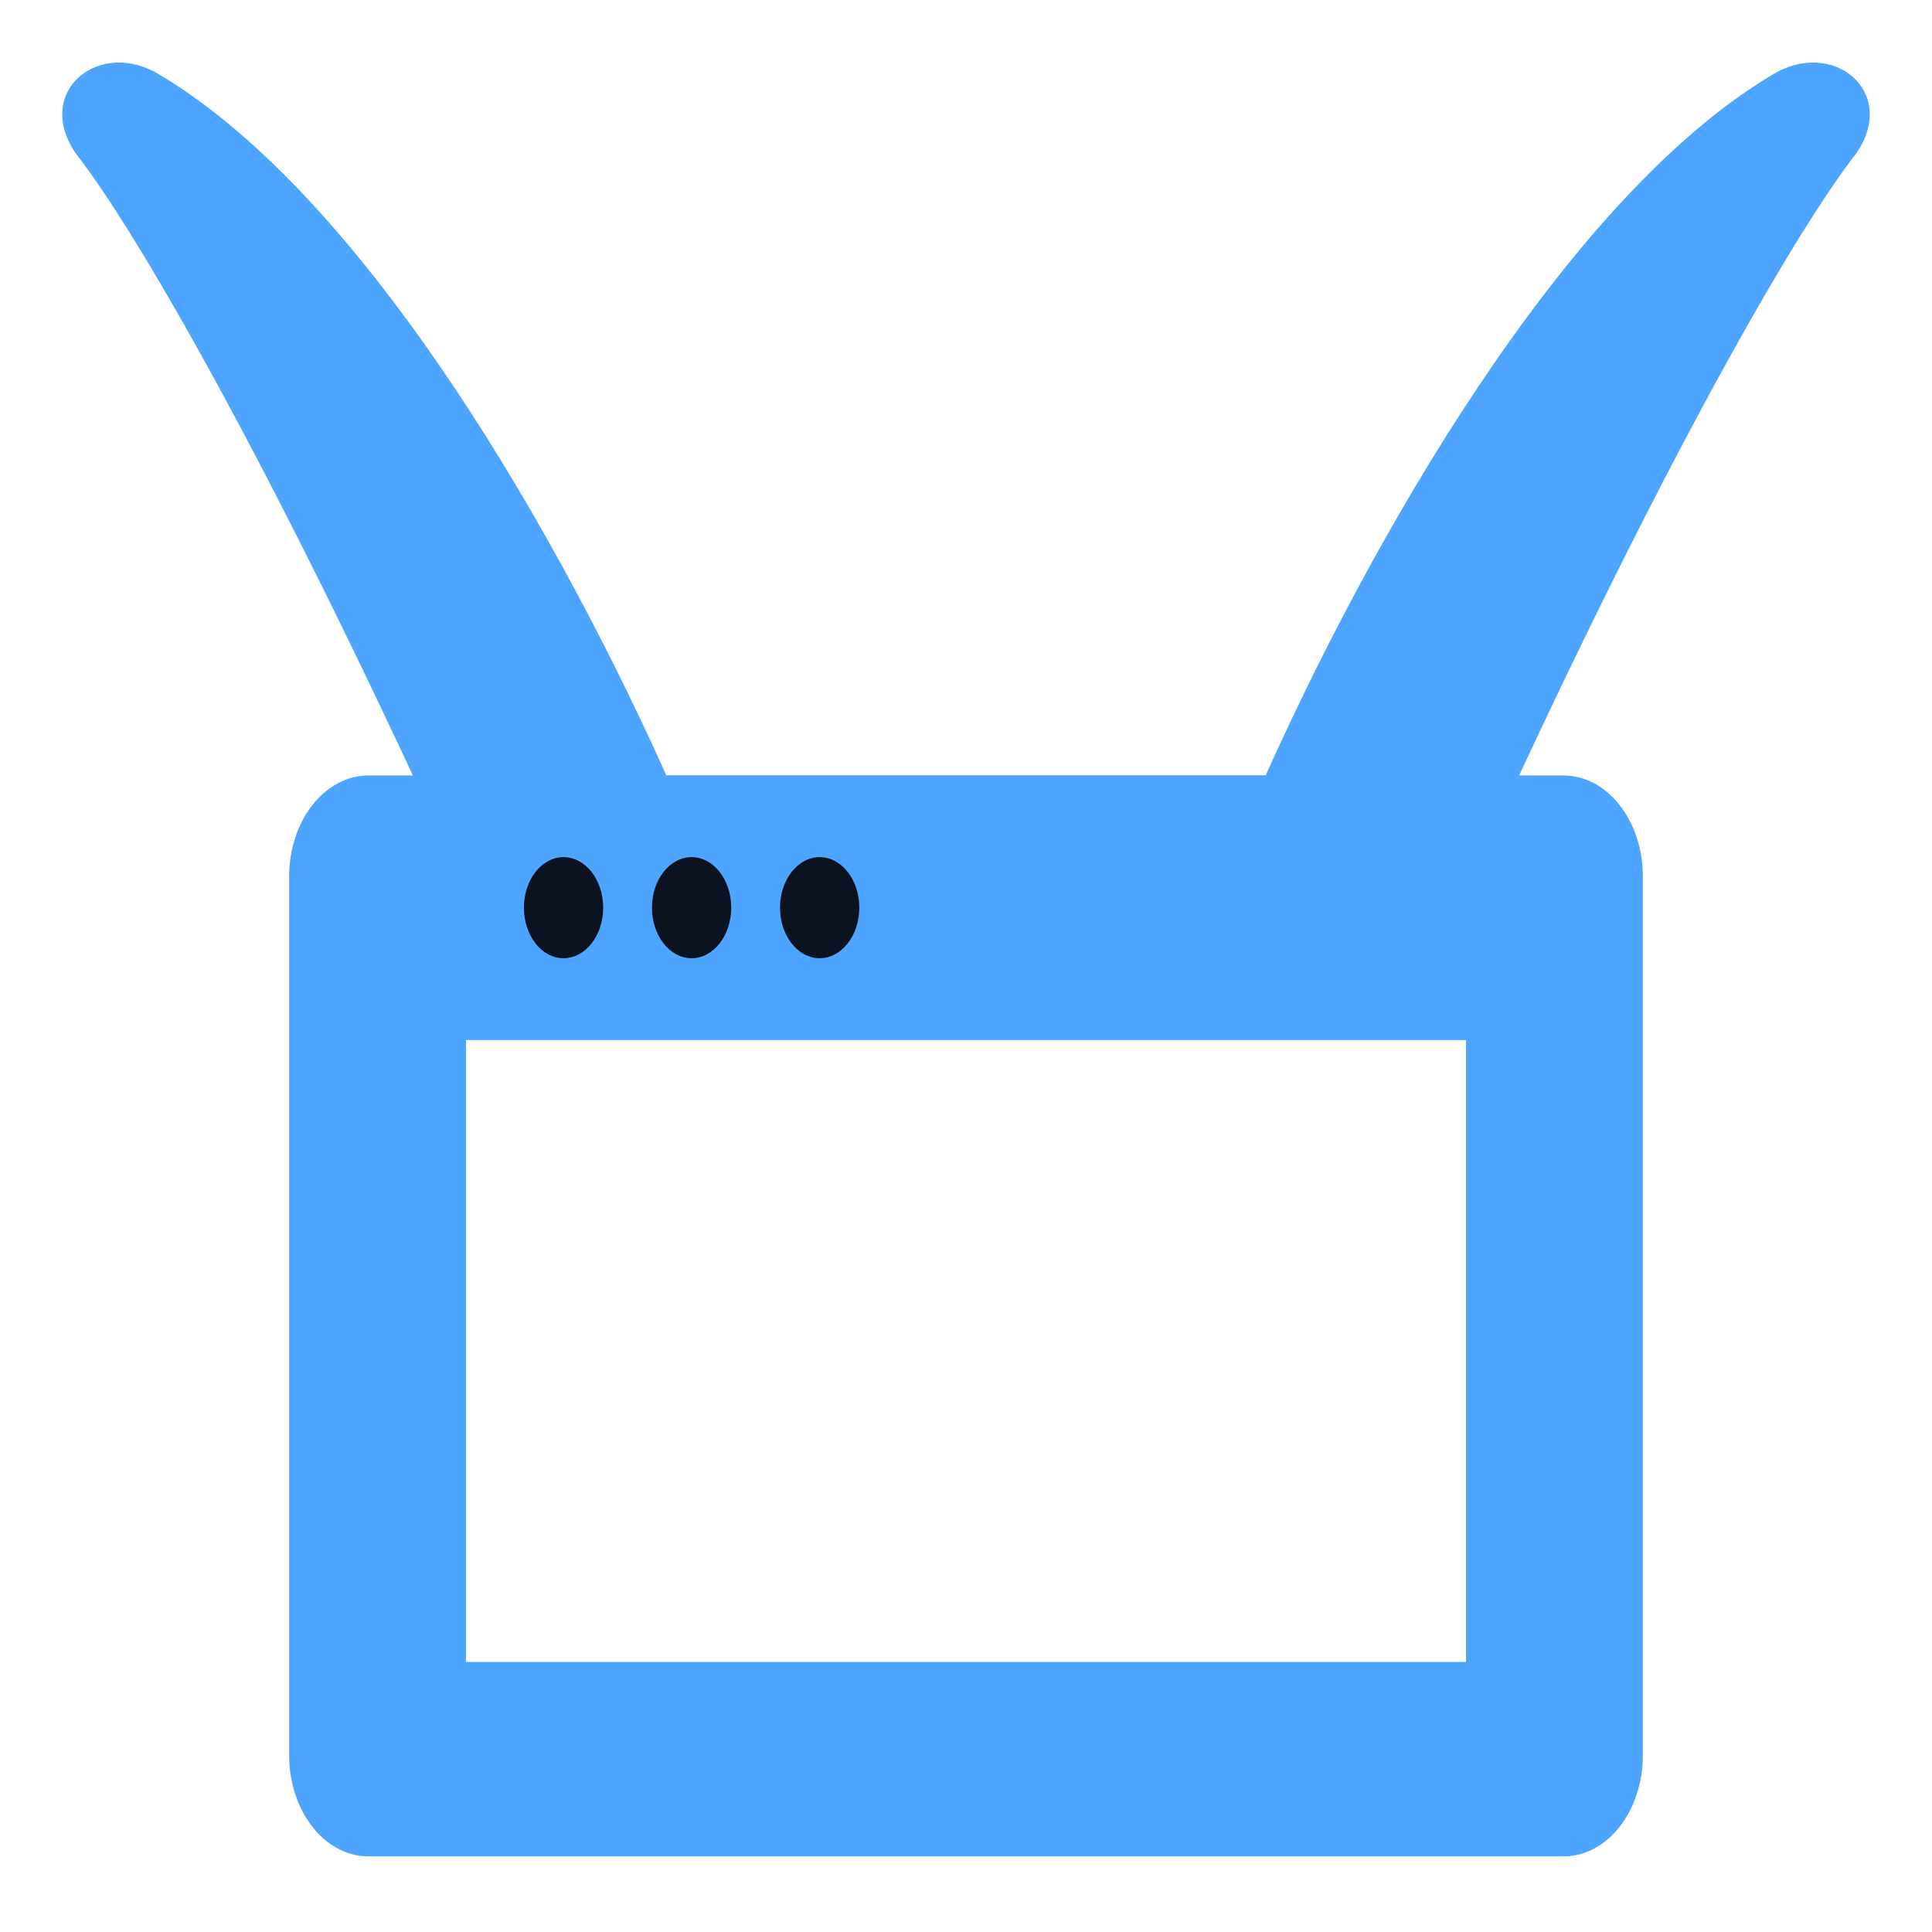
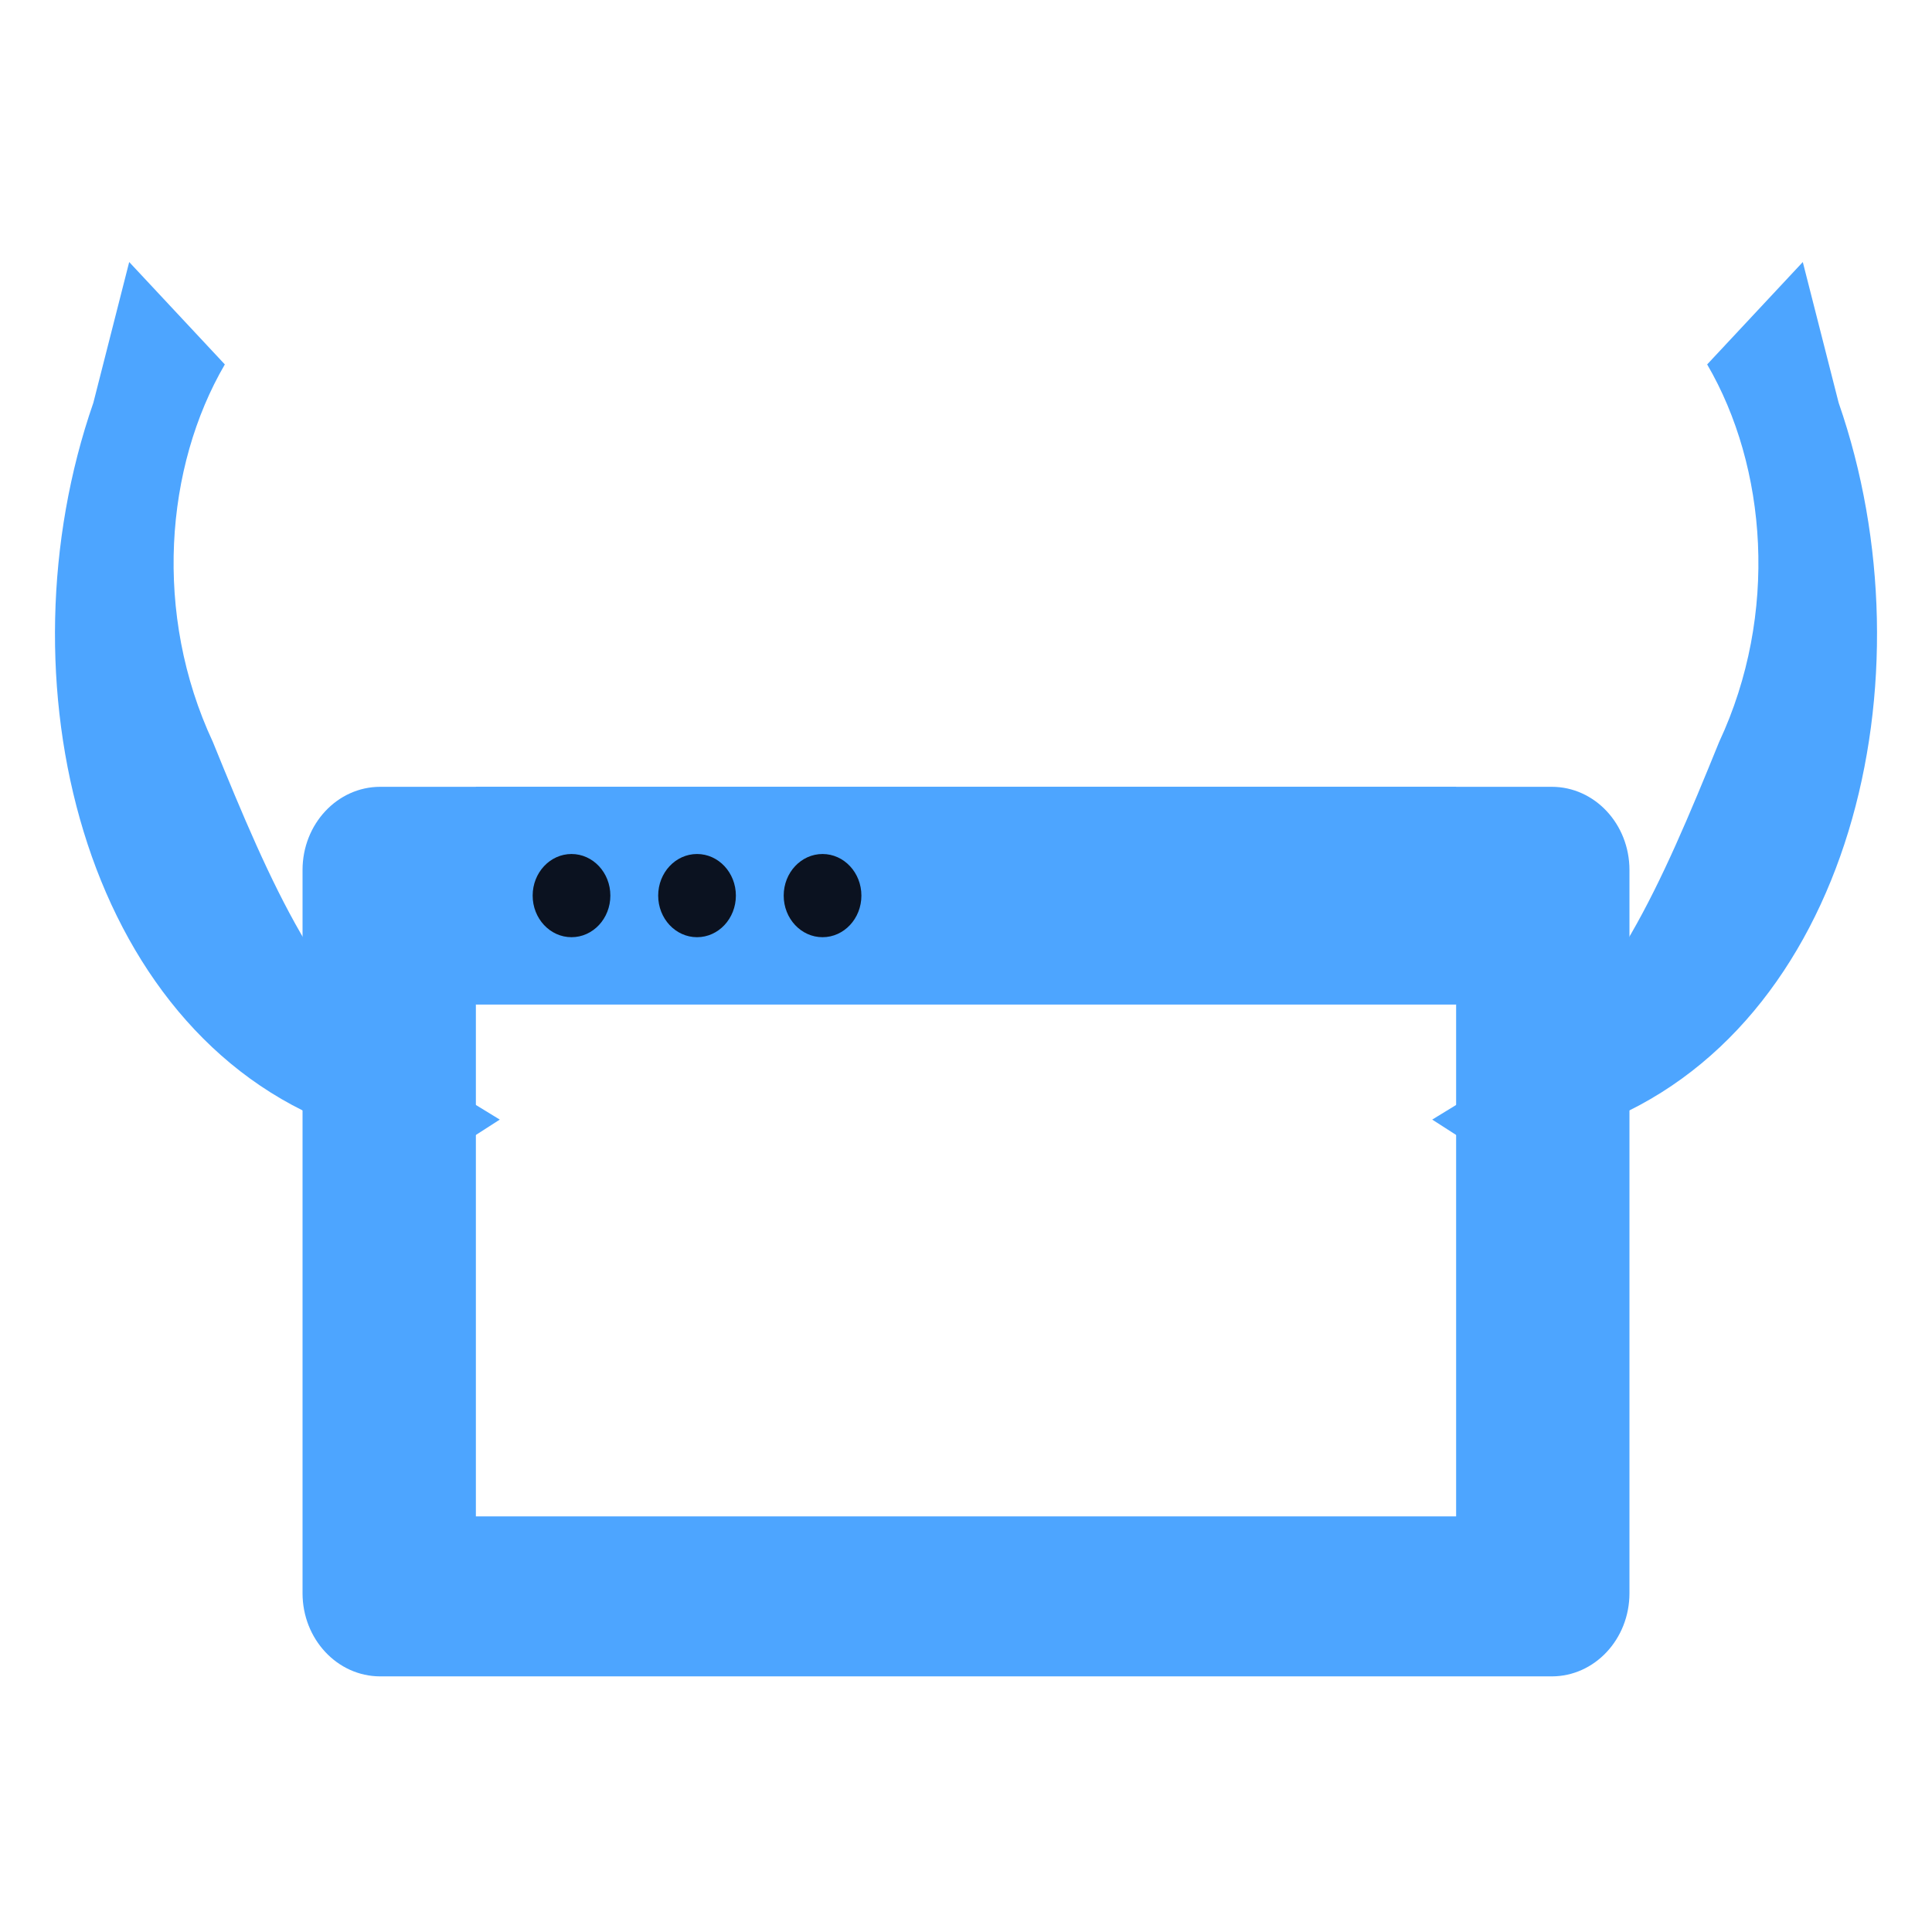
<svg xmlns="http://www.w3.org/2000/svg" viewBox="0 0 32 32" fill="none">
-   <g transform="translate(16 16) scale(1.01 1.288) translate(-16 -12.65)">
+   <g transform="translate(16 16) scale(0.99 1.06) translate(-16 -13.0)">
    <path fill="#4da5ff" fill-rule="evenodd" d="       M6.2 10.2 H25.8 A1.3 1.3 0 0 1 27.1 11.5 V22.8 A1.3 1.3 0 0 1 25.8 24.1 H6.2 A1.3 1.3 0 0 1 4.9 22.8 V11.5 A1.3 1.3 0 0 1 6.2 10.2 Z       M7.8 13.6 V21.6 H24.2 V13.6 Z" />
    <rect x="7.8" y="10.2" width="16.4" height="3.4" fill="#4da5ff" />
    <circle cx="9.4" cy="11.9" r="0.65" fill="#0b1220" />
    <circle cx="11.5" cy="11.9" r="0.65" fill="#0b1220" />
    <circle cx="13.6" cy="11.9" r="0.65" fill="#0b1220" />
-     <path fill="#4da5ff" d="       M7.4 11       C4.6 6.2 2.4 3.2 1.4 2.2       C0.7 1.4 1.8 0.7 2.8 1.2       C6.2 2.8 9.4 7.2 11.2 10.4       C9.8 10.5 8.4 10.7 7.4 11       Z" />
-     <path fill="#4da5ff" d="       M24.6 11       C27.4 6.2 29.6 3.2 30.6 2.2       C31.3 1.4 30.2 0.7 29.2 1.2       C25.8 2.8 22.6 7.2 20.8 10.4       C22.2 10.5 23.6 10.7 24.6 11       Z" />
+     <path fill="#4da5ff" d="       M5.5 15.5       C1.2 14.0 -0.2 8.5 1.4 4.2       L2.0 2.0       L3.6 3.6       C2.6 5.2 2.4 7.5 3.4 9.5       C4.4 11.8 5.2 13.5 6.8 14.6       L8.2 15.4       L7.2 16.0       L5.5 15.5       Z" />
+     <path fill="#4da5ff" d="       M26.5 15.5       C30.8 14.0 32.2 8.5 30.6 4.2       L30.0 2.0       L28.4 3.6       C29.4 5.2 29.6 7.5 28.6 9.5       C27.6 11.8 26.8 13.5 25.2 14.6       L23.8 15.4       L24.8 16.0       L26.5 15.5       Z" />
  </g>
</svg>
